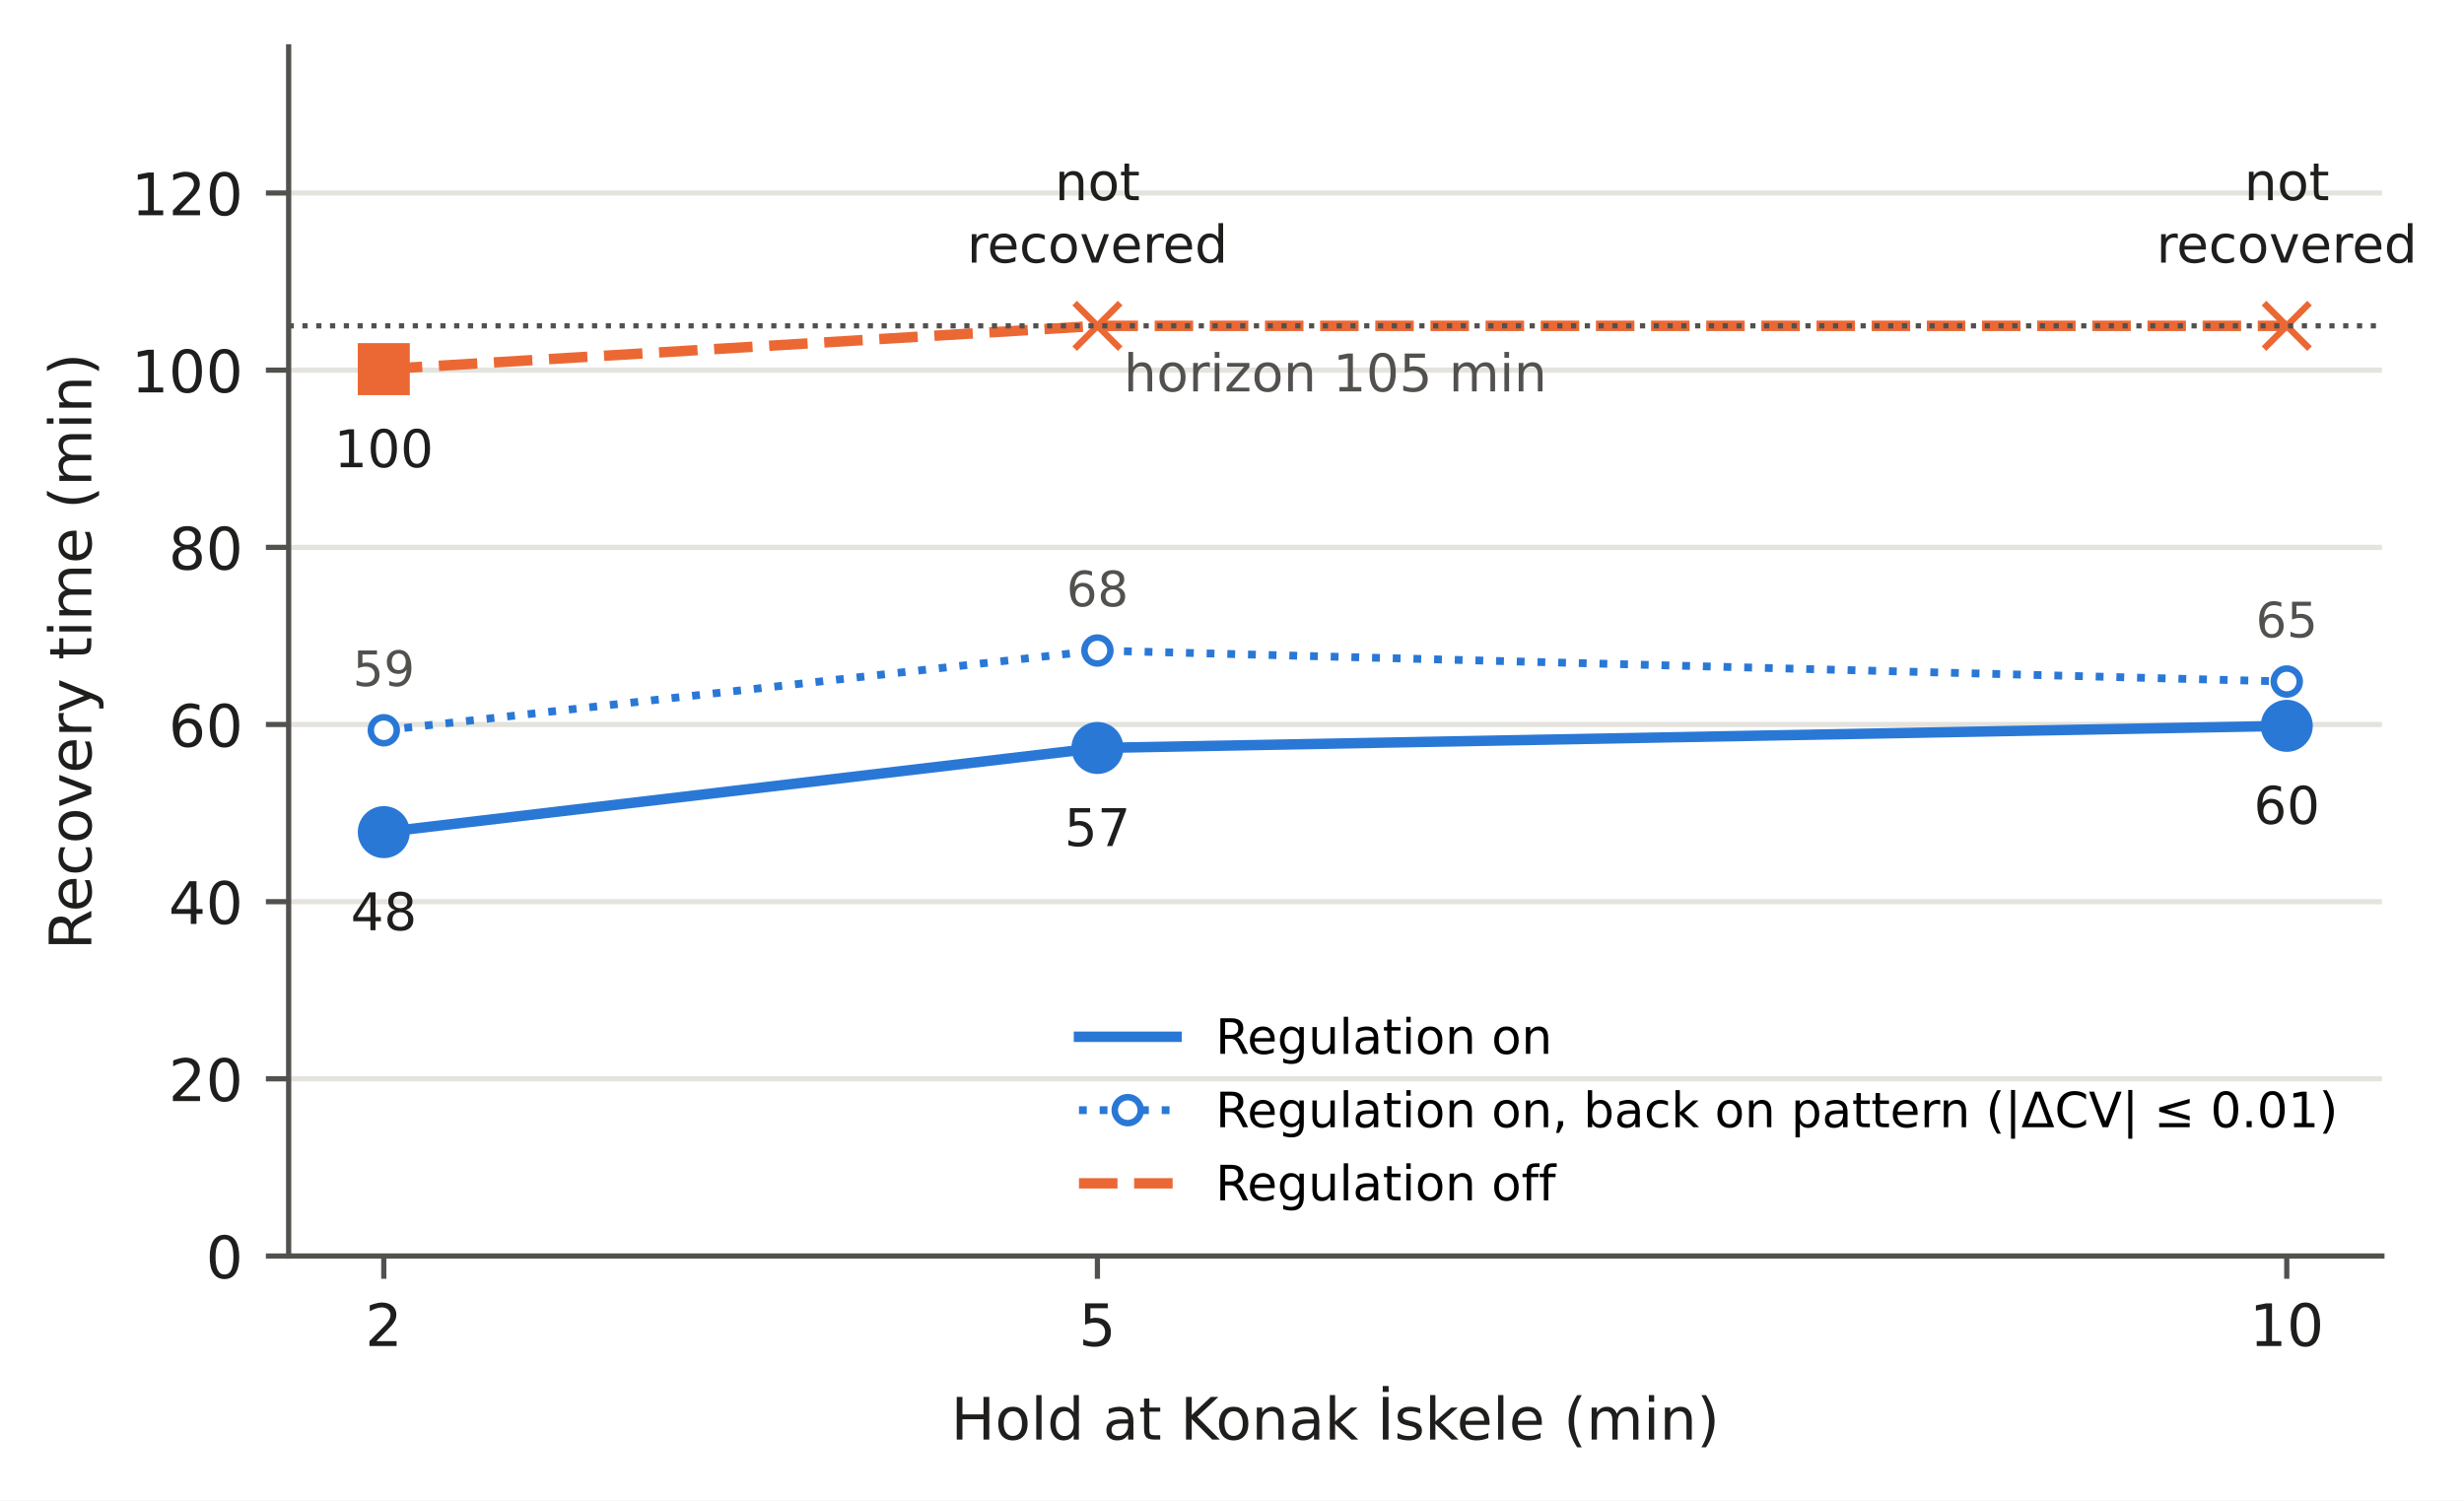
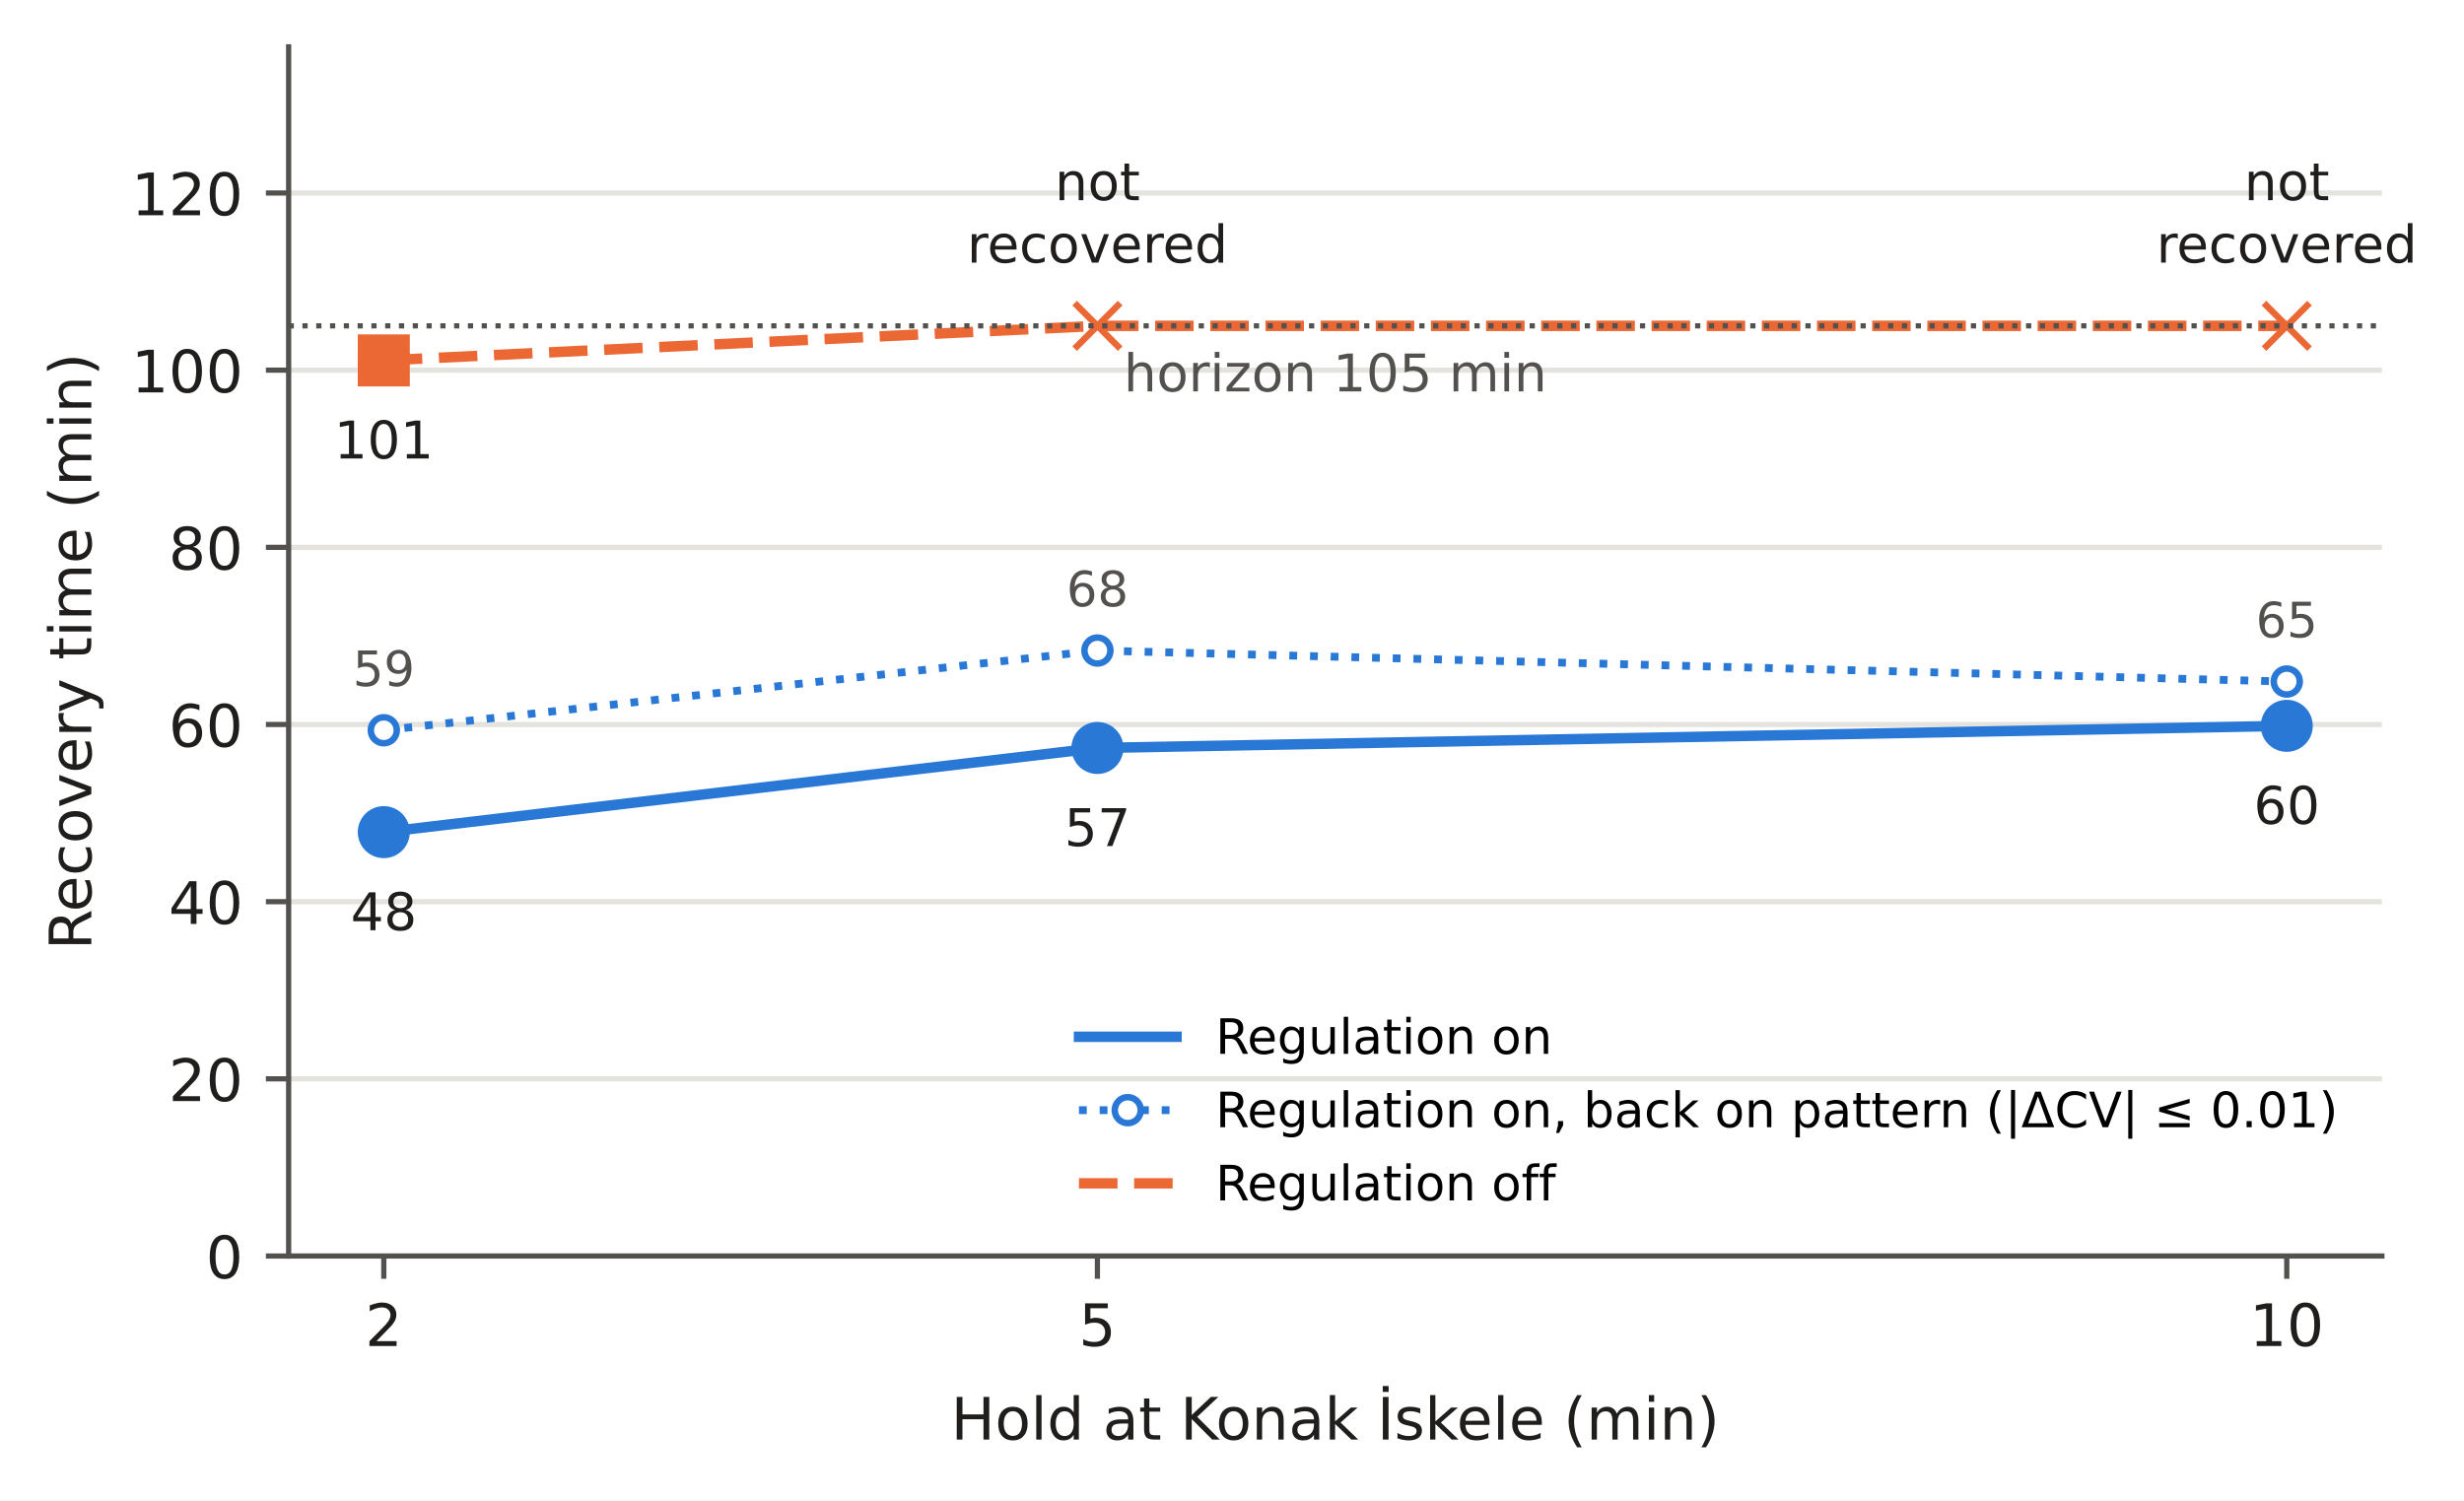
<svg xmlns="http://www.w3.org/2000/svg" xmlns:xlink="http://www.w3.org/1999/xlink" width="378.835pt" height="230.707pt" viewBox="0 0 378.835 230.707" version="1.1">
  <defs>
    <style type="text/css">*{stroke-linejoin: round; stroke-linecap: butt}</style>
  </defs>
  <g id="figure_1">
    <g id="patch_1">
      <path d="M 0 230.707  L 378.835 230.707  L 378.835 0  L 0 0  z " style="fill: #ffffff" />
    </g>
    <g id="axes_1">
      <g id="patch_2">
        <path d="M 44.379 193.118  L 366.214 193.118  L 366.214 7.2  L 44.379 7.2  z " style="fill: #ffffff" />
      </g>
      <g id="matplotlib.axis_1">
        <g id="xtick_1">
          <g id="line2d_1">
            <defs>
-               <path id="m050737b231" d="M 0 0  L 0 3.5  " style="stroke: #52514e; stroke-width: 0.8" />
+               <path id="m2d93de56ef" d="M 0 0  L 0 3.5  " style="stroke: #52514e; stroke-width: 0.8" />
            </defs>
            <g>
-               <use xlink:href="#m050737b231" x="59.008" y="193.118" style="fill: #52514e; stroke: #52514e; stroke-width: 0.8" />
+               <use xlink:href="#m2d93de56ef" x="59.008" y="193.118" style="fill: #52514e; stroke: #52514e; stroke-width: 0.8" />
            </g>
          </g>
          <g id="text_1">
            <text style="font-size: 9px; font-family: 'DejaVu Sans'; text-anchor: middle; fill: #1f1e1c" x="59.008" y="206.956" transform="rotate(-0 59.00828 206.9558)">2</text>
          </g>
        </g>
        <g id="xtick_2">
          <g id="line2d_2">
            <g>
-               <use xlink:href="#m050737b231" x="168.725" y="193.118" style="fill: #52514e; stroke: #52514e; stroke-width: 0.8" />
+               <use xlink:href="#m2d93de56ef" x="168.725" y="193.118" style="fill: #52514e; stroke: #52514e; stroke-width: 0.8" />
            </g>
          </g>
          <g id="text_2">
            <text style="font-size: 9px; font-family: 'DejaVu Sans'; text-anchor: middle; fill: #1f1e1c" x="168.725" y="206.956" transform="rotate(-0 168.7245 206.9558)">5</text>
          </g>
        </g>
        <g id="xtick_3">
          <g id="line2d_3">
            <g>
-               <use xlink:href="#m050737b231" x="351.585" y="193.118" style="fill: #52514e; stroke: #52514e; stroke-width: 0.8" />
+               <use xlink:href="#m2d93de56ef" x="351.585" y="193.118" style="fill: #52514e; stroke: #52514e; stroke-width: 0.8" />
            </g>
          </g>
          <g id="text_3">
            <text style="font-size: 9px; font-family: 'DejaVu Sans'; text-anchor: middle; fill: #1f1e1c" x="351.585" y="206.956" transform="rotate(-0 351.5849 206.9558)">10</text>
          </g>
        </g>
        <g id="text_4">
          <text style="font-size: 9px; font-family: 'DejaVu Sans'; text-anchor: middle; fill: #1f1e1c" x="205.297" y="221.344" transform="rotate(-0 205.2966 221.3445)">Hold at Konak İskele (min)</text>
        </g>
      </g>
      <g id="matplotlib.axis_2">
        <g id="ytick_1">
          <g id="line2d_4">
-             <path d="M 44.379 193.118  L 366.214 193.118  " clip-path="url(#p21efaefbfd)" style="fill: none; stroke: #e4e3dd; stroke-width: 0.8; stroke-linecap: square" />
+             <path d="M 44.379 193.118  L 366.214 193.118  " clip-path="url(#p2fdf51e346)" style="fill: none; stroke: #e4e3dd; stroke-width: 0.8; stroke-linecap: square" />
          </g>
          <g id="line2d_5">
            <defs>
-               <path id="m67e4591128" d="M 0 0  L -3.5 0  " style="stroke: #52514e; stroke-width: 0.8" />
+               <path id="mc5111c4ea6" d="M 0 0  L -3.5 0  " style="stroke: #52514e; stroke-width: 0.8" />
            </defs>
            <g>
-               <use xlink:href="#m67e4591128" x="44.379" y="193.118" style="fill: #52514e; stroke: #52514e; stroke-width: 0.8" />
+               <use xlink:href="#mc5111c4ea6" x="44.379" y="193.118" style="fill: #52514e; stroke: #52514e; stroke-width: 0.8" />
            </g>
          </g>
          <g id="text_5">
            <text style="font-size: 9px; font-family: 'DejaVu Sans'; text-anchor: end; fill: #1f1e1c" x="37.379" y="196.537" transform="rotate(-0 37.37945 196.5368)">0</text>
          </g>
        </g>
        <g id="ytick_2">
          <g id="line2d_6">
-             <path d="M 44.379 165.877  L 366.214 165.877  " clip-path="url(#p21efaefbfd)" style="fill: none; stroke: #e4e3dd; stroke-width: 0.8; stroke-linecap: square" />
+             <path d="M 44.379 165.877  L 366.214 165.877  " clip-path="url(#p2fdf51e346)" style="fill: none; stroke: #e4e3dd; stroke-width: 0.8; stroke-linecap: square" />
          </g>
          <g id="line2d_7">
            <g>
-               <use xlink:href="#m67e4591128" x="44.379" y="165.877" style="fill: #52514e; stroke: #52514e; stroke-width: 0.8" />
+               <use xlink:href="#mc5111c4ea6" x="44.379" y="165.877" style="fill: #52514e; stroke: #52514e; stroke-width: 0.8" />
            </g>
          </g>
          <g id="text_6">
            <text style="font-size: 9px; font-family: 'DejaVu Sans'; text-anchor: end; fill: #1f1e1c" x="37.379" y="169.296" transform="rotate(-0 37.37945 169.2961)">20</text>
          </g>
        </g>
        <g id="ytick_3">
          <g id="line2d_8">
-             <path d="M 44.379 138.636  L 366.214 138.636  " clip-path="url(#p21efaefbfd)" style="fill: none; stroke: #e4e3dd; stroke-width: 0.8; stroke-linecap: square" />
+             <path d="M 44.379 138.636  L 366.214 138.636  " clip-path="url(#p2fdf51e346)" style="fill: none; stroke: #e4e3dd; stroke-width: 0.8; stroke-linecap: square" />
          </g>
          <g id="line2d_9">
            <g>
-               <use xlink:href="#m67e4591128" x="44.379" y="138.636" style="fill: #52514e; stroke: #52514e; stroke-width: 0.8" />
+               <use xlink:href="#mc5111c4ea6" x="44.379" y="138.636" style="fill: #52514e; stroke: #52514e; stroke-width: 0.8" />
            </g>
          </g>
          <g id="text_7">
            <text style="font-size: 9px; font-family: 'DejaVu Sans'; text-anchor: end; fill: #1f1e1c" x="37.379" y="142.055" transform="rotate(-0 37.37945 142.0554)">40</text>
          </g>
        </g>
        <g id="ytick_4">
          <g id="line2d_10">
-             <path d="M 44.379 111.396  L 366.214 111.396  " clip-path="url(#p21efaefbfd)" style="fill: none; stroke: #e4e3dd; stroke-width: 0.8; stroke-linecap: square" />
+             <path d="M 44.379 111.396  L 366.214 111.396  " clip-path="url(#p2fdf51e346)" style="fill: none; stroke: #e4e3dd; stroke-width: 0.8; stroke-linecap: square" />
          </g>
          <g id="line2d_11">
            <g>
-               <use xlink:href="#m67e4591128" x="44.379" y="111.396" style="fill: #52514e; stroke: #52514e; stroke-width: 0.8" />
+               <use xlink:href="#mc5111c4ea6" x="44.379" y="111.396" style="fill: #52514e; stroke: #52514e; stroke-width: 0.8" />
            </g>
          </g>
          <g id="text_8">
            <text style="font-size: 9px; font-family: 'DejaVu Sans'; text-anchor: end; fill: #1f1e1c" x="37.379" y="114.815" transform="rotate(-0 37.37945 114.8147)">60</text>
          </g>
        </g>
        <g id="ytick_5">
          <g id="line2d_12">
-             <path d="M 44.379 84.155  L 366.214 84.155  " clip-path="url(#p21efaefbfd)" style="fill: none; stroke: #e4e3dd; stroke-width: 0.8; stroke-linecap: square" />
+             <path d="M 44.379 84.155  L 366.214 84.155  " clip-path="url(#p2fdf51e346)" style="fill: none; stroke: #e4e3dd; stroke-width: 0.8; stroke-linecap: square" />
          </g>
          <g id="line2d_13">
            <g>
-               <use xlink:href="#m67e4591128" x="44.379" y="84.155" style="fill: #52514e; stroke: #52514e; stroke-width: 0.8" />
+               <use xlink:href="#mc5111c4ea6" x="44.379" y="84.155" style="fill: #52514e; stroke: #52514e; stroke-width: 0.8" />
            </g>
          </g>
          <g id="text_9">
            <text style="font-size: 9px; font-family: 'DejaVu Sans'; text-anchor: end; fill: #1f1e1c" x="37.379" y="87.574" transform="rotate(-0 37.37945 87.57397)">80</text>
          </g>
        </g>
        <g id="ytick_6">
          <g id="line2d_14">
-             <path d="M 44.379 56.914  L 366.214 56.914  " clip-path="url(#p21efaefbfd)" style="fill: none; stroke: #e4e3dd; stroke-width: 0.8; stroke-linecap: square" />
+             <path d="M 44.379 56.914  L 366.214 56.914  " clip-path="url(#p2fdf51e346)" style="fill: none; stroke: #e4e3dd; stroke-width: 0.8; stroke-linecap: square" />
          </g>
          <g id="line2d_15">
            <g>
-               <use xlink:href="#m67e4591128" x="44.379" y="56.914" style="fill: #52514e; stroke: #52514e; stroke-width: 0.8" />
+               <use xlink:href="#mc5111c4ea6" x="44.379" y="56.914" style="fill: #52514e; stroke: #52514e; stroke-width: 0.8" />
            </g>
          </g>
          <g id="text_10">
            <text style="font-size: 9px; font-family: 'DejaVu Sans'; text-anchor: end; fill: #1f1e1c" x="37.379" y="60.333" transform="rotate(-0 37.37945 60.33325)">100</text>
          </g>
        </g>
        <g id="ytick_7">
          <g id="line2d_16">
-             <path d="M 44.379 29.674  L 366.214 29.674  " clip-path="url(#p21efaefbfd)" style="fill: none; stroke: #e4e3dd; stroke-width: 0.8; stroke-linecap: square" />
+             <path d="M 44.379 29.674  L 366.214 29.674  " clip-path="url(#p2fdf51e346)" style="fill: none; stroke: #e4e3dd; stroke-width: 0.8; stroke-linecap: square" />
          </g>
          <g id="line2d_17">
            <g>
-               <use xlink:href="#m67e4591128" x="44.379" y="29.674" style="fill: #52514e; stroke: #52514e; stroke-width: 0.8" />
+               <use xlink:href="#mc5111c4ea6" x="44.379" y="29.674" style="fill: #52514e; stroke: #52514e; stroke-width: 0.8" />
            </g>
          </g>
          <g id="text_11">
            <text style="font-size: 9px; font-family: 'DejaVu Sans'; text-anchor: end; fill: #1f1e1c" x="37.379" y="33.093" transform="rotate(-0 37.37945 33.09254)">120</text>
          </g>
        </g>
        <g id="text_12">
          <text style="font-size: 9px; font-family: 'DejaVu Sans'; text-anchor: middle; fill: #1f1e1c" x="14.039" y="100.159" transform="rotate(-90 14.03859 100.1589)">Recovery time (min)</text>
        </g>
      </g>
      <g id="line2d_18">
-         <path d="M 59.008 127.944  L 168.725 115.005  L 351.585 111.6  " clip-path="url(#p21efaefbfd)" style="fill: none; stroke: #2a78d6; stroke-width: 1.6; stroke-linecap: square" />
+         <path d="M 59.008 127.944  L 168.725 115.005  L 351.585 111.6  " clip-path="url(#p2fdf51e346)" style="fill: none; stroke: #2a78d6; stroke-width: 1.6; stroke-linecap: square" />
      </g>
      <g id="line2d_19">
        <defs>
-           <path id="m9866a91260" d="M 0 3.5  C 0.928 3.5 1.819 3.131 2.475 2.475  C 3.131 1.819 3.5 0.928 3.5 0  C 3.5 -0.928 3.131 -1.819 2.475 -2.475  C 1.819 -3.131 0.928 -3.5 0 -3.5  C -0.928 -3.5 -1.819 -3.131 -2.475 -2.475  C -3.131 -1.819 -3.5 -0.928 -3.5 0  C -3.5 0.928 -3.131 1.819 -2.475 2.475  C -1.819 3.131 -0.928 3.5 0 3.5  z " style="stroke: #2a78d6" />
-         </defs>
-         <g clip-path="url(#p21efaefbfd)">
-           <use xlink:href="#m9866a91260" x="59.008" y="127.944" style="fill: #2a78d6; stroke: #2a78d6" />
+           <path id="m82f6a271d7" d="M 0 3.5  C 0.928 3.5 1.819 3.131 2.475 2.475  C 3.131 1.819 3.5 0.928 3.5 0  C 3.5 -0.928 3.131 -1.819 2.475 -2.475  C 1.819 -3.131 0.928 -3.5 0 -3.5  C -0.928 -3.5 -1.819 -3.131 -2.475 -2.475  C -3.131 -1.819 -3.5 -0.928 -3.5 0  C -3.5 0.928 -3.131 1.819 -2.475 2.475  C -1.819 3.131 -0.928 3.5 0 3.5  z " style="stroke: #2a78d6" />
+         </defs>
+         <g clip-path="url(#p2fdf51e346)">
+           <use xlink:href="#m82f6a271d7" x="59.008" y="127.944" style="fill: #2a78d6; stroke: #2a78d6" />
        </g>
      </g>
      <g id="line2d_20">
-         <g clip-path="url(#p21efaefbfd)">
-           <use xlink:href="#m9866a91260" x="168.725" y="115.005" style="fill: #2a78d6; stroke: #2a78d6" />
+         <g clip-path="url(#p2fdf51e346)">
+           <use xlink:href="#m82f6a271d7" x="168.725" y="115.005" style="fill: #2a78d6; stroke: #2a78d6" />
        </g>
      </g>
      <g id="line2d_21">
-         <g clip-path="url(#p21efaefbfd)">
-           <use xlink:href="#m9866a91260" x="351.585" y="111.6" style="fill: #2a78d6; stroke: #2a78d6" />
+         <g clip-path="url(#p2fdf51e346)">
+           <use xlink:href="#m82f6a271d7" x="351.585" y="111.6" style="fill: #2a78d6; stroke: #2a78d6" />
        </g>
      </g>
      <g id="line2d_22">
-         <path d="M 59.008 112.281  L 168.725 100.023  L 351.585 104.79  " clip-path="url(#p21efaefbfd)" style="fill: none; stroke-dasharray: 1.2,1.98; stroke-dashoffset: 0; stroke: #2a78d6; stroke-width: 1.2" />
-         <defs>
-           <path id="m92a2546e1d" d="M 0 2  C 0.53 2 1.039 1.789 1.414 1.414  C 1.789 1.039 2 0.53 2 0  C 2 -0.53 1.789 -1.039 1.414 -1.414  C 1.039 -1.789 0.53 -2 0 -2  C -0.53 -2 -1.039 -1.789 -1.414 -1.414  C -1.789 -1.039 -2 -0.53 -2 0  C -2 0.53 -1.789 1.039 -1.414 1.414  C -1.039 1.789 -0.53 2 0 2  z " style="stroke: #2a78d6" />
-         </defs>
-         <g clip-path="url(#p21efaefbfd)">
-           <use xlink:href="#m92a2546e1d" x="59.008" y="112.281" style="fill: #ffffff; stroke: #2a78d6" />
-           <use xlink:href="#m92a2546e1d" x="168.725" y="100.023" style="fill: #ffffff; stroke: #2a78d6" />
-           <use xlink:href="#m92a2546e1d" x="351.585" y="104.79" style="fill: #ffffff; stroke: #2a78d6" />
+         <path d="M 59.008 112.281  L 168.725 100.023  L 351.585 104.79  " clip-path="url(#p2fdf51e346)" style="fill: none; stroke-dasharray: 1.2,1.98; stroke-dashoffset: 0; stroke: #2a78d6; stroke-width: 1.2" />
+         <defs>
+           <path id="mf1885049aa" d="M 0 2  C 0.53 2 1.039 1.789 1.414 1.414  C 1.789 1.039 2 0.53 2 0  C 2 -0.53 1.789 -1.039 1.414 -1.414  C 1.039 -1.789 0.53 -2 0 -2  C -0.53 -2 -1.039 -1.789 -1.414 -1.414  C -1.789 -1.039 -2 -0.53 -2 0  C -2 0.53 -1.789 1.039 -1.414 1.414  C -1.039 1.789 -0.53 2 0 2  z " style="stroke: #2a78d6" />
+         </defs>
+         <g clip-path="url(#p2fdf51e346)">
+           <use xlink:href="#mf1885049aa" x="59.008" y="112.281" style="fill: #ffffff; stroke: #2a78d6" />
+           <use xlink:href="#mf1885049aa" x="168.725" y="100.023" style="fill: #ffffff; stroke: #2a78d6" />
+           <use xlink:href="#mf1885049aa" x="351.585" y="104.79" style="fill: #ffffff; stroke: #2a78d6" />
        </g>
      </g>
      <g id="line2d_23">
-         <path d="M 59.008 56.755  L 168.725 50.104  L 351.585 50.104  " clip-path="url(#p21efaefbfd)" style="fill: none; stroke-dasharray: 5.92,2.56; stroke-dashoffset: 0; stroke: #eb6834; stroke-width: 1.6" />
+         <path d="M 59.008 55.416  L 168.725 50.104  L 351.585 50.104  " clip-path="url(#p2fdf51e346)" style="fill: none; stroke-dasharray: 5.92,2.56; stroke-dashoffset: 0; stroke: #eb6834; stroke-width: 1.6" />
      </g>
      <g id="line2d_24">
        <defs>
-           <path id="m234127ea42" d="M -3.5 3.5  L 3.5 3.5  L 3.5 -3.5  L -3.5 -3.5  z " style="stroke: #eb6834; stroke-linejoin: miter" />
-         </defs>
-         <g clip-path="url(#p21efaefbfd)">
-           <use xlink:href="#m234127ea42" x="59.008" y="56.755" style="fill: #eb6834; stroke: #eb6834; stroke-linejoin: miter" />
+           <path id="m1170442122" d="M -3.5 3.5  L 3.5 3.5  L 3.5 -3.5  L -3.5 -3.5  z " style="stroke: #eb6834; stroke-linejoin: miter" />
+         </defs>
+         <g clip-path="url(#p2fdf51e346)">
+           <use xlink:href="#m1170442122" x="59.008" y="55.416" style="fill: #eb6834; stroke: #eb6834; stroke-linejoin: miter" />
        </g>
      </g>
      <g id="line2d_25">
        <defs>
-           <path id="m3b1ff0cb43" d="M -3.5 3.5  L 3.5 -3.5  M -3.5 -3.5  L 3.5 3.5  " style="stroke: #eb6834" />
-         </defs>
-         <g clip-path="url(#p21efaefbfd)">
-           <use xlink:href="#m3b1ff0cb43" x="168.725" y="50.104" style="fill-opacity: 0; stroke: #eb6834" />
+           <path id="md3556e9837" d="M -3.5 3.5  L 3.5 -3.5  M -3.5 -3.5  L 3.5 3.5  " style="stroke: #eb6834" />
+         </defs>
+         <g clip-path="url(#p2fdf51e346)">
+           <use xlink:href="#md3556e9837" x="168.725" y="50.104" style="fill-opacity: 0; stroke: #eb6834" />
        </g>
      </g>
      <g id="line2d_26">
-         <g clip-path="url(#p21efaefbfd)">
-           <use xlink:href="#m3b1ff0cb43" x="351.585" y="50.104" style="fill-opacity: 0; stroke: #eb6834" />
+         <g clip-path="url(#p2fdf51e346)">
+           <use xlink:href="#md3556e9837" x="351.585" y="50.104" style="fill-opacity: 0; stroke: #eb6834" />
        </g>
      </g>
      <g id="line2d_27">
-         <path d="M 44.379 50.104  L 366.214 50.104  " clip-path="url(#p21efaefbfd)" style="fill: none; stroke-dasharray: 0.8,1.32; stroke-dashoffset: 0; stroke: #52514e; stroke-width: 0.8" />
+         <path d="M 44.379 50.104  L 366.214 50.104  " clip-path="url(#p2fdf51e346)" style="fill: none; stroke-dasharray: 0.8,1.32; stroke-dashoffset: 0; stroke: #52514e; stroke-width: 0.8" />
      </g>
      <g id="patch_3">
        <path d="M 44.379 193.118  L 44.379 7.2  " style="fill: none; stroke: #52514e; stroke-width: 0.8; stroke-linejoin: miter; stroke-linecap: square" />
      </g>
      <g id="patch_4">
        <path d="M 44.379 193.118  L 366.214 193.118  " style="fill: none; stroke: #52514e; stroke-width: 0.8; stroke-linejoin: miter; stroke-linecap: square" />
      </g>
      <g id="text_13">
        <text style="font-size: 8px; font-family: 'DejaVu Sans'; text-anchor: middle; fill: #1f1e1c" x="59.008" y="143.023" transform="rotate(-0 59.00828 143.0226)">48</text>
      </g>
      <g id="text_14">
        <text style="font-size: 8px; font-family: 'DejaVu Sans'; text-anchor: middle; fill: #1f1e1c" x="168.725" y="130.083" transform="rotate(-0 168.7245 130.0833)">57</text>
      </g>
      <g id="text_15">
        <text style="font-size: 8px; font-family: 'DejaVu Sans'; text-anchor: middle; fill: #1f1e1c" x="351.585" y="126.678" transform="rotate(-0 351.5849 126.6782)">60</text>
      </g>
      <g id="text_16">
        <text style="font-size: 7.5px; font-family: 'DejaVu Sans'; text-anchor: middle; fill: #52514e" x="59.008" y="105.479" transform="rotate(-0 59.00828 105.4793)">59</text>
      </g>
      <g id="text_17">
        <text style="font-size: 7.5px; font-family: 'DejaVu Sans'; text-anchor: middle; fill: #52514e" x="168.725" y="93.221" transform="rotate(-0 168.7245 93.22098)">68</text>
      </g>
      <g id="text_18">
        <text style="font-size: 7.5px; font-family: 'DejaVu Sans'; text-anchor: middle; fill: #52514e" x="351.585" y="97.988" transform="rotate(-0 351.5849 97.98811)">65</text>
      </g>
      <g id="text_19">
-         <text style="font-size: 8px; font-family: 'DejaVu Sans'; text-anchor: middle; fill: #1f1e1c" x="59.008" y="71.834" transform="rotate(-0 59.00828 71.83353)">100</text>
+         <text style="font-size: 8px; font-family: 'DejaVu Sans'; text-anchor: middle; fill: #1f1e1c" x="59.008" y="70.494" transform="rotate(-0 59.00828 70.49419)">101</text>
      </g>
      <g id="text_20">
        <text style="font-size: 8px; font-family: 'DejaVu Sans'; fill: #1f1e1c" transform="translate(162.1739 30.77929)">not</text>
        <text style="font-size: 8px; font-family: 'DejaVu Sans'; fill: #1f1e1c" transform="translate(148.6745 40.38147)">recovered</text>
      </g>
      <g id="text_21">
        <text style="font-size: 8px; font-family: 'DejaVu Sans'; fill: #1f1e1c" transform="translate(345.0343 30.77929)">not</text>
        <text style="font-size: 8px; font-family: 'DejaVu Sans'; fill: #1f1e1c" transform="translate(331.5349 40.38147)">recovered</text>
      </g>
      <g id="text_22">
        <text style="font-size: 8px; font-family: 'DejaVu Sans'; text-anchor: middle; fill: #52514e" x="205.297" y="60.183" transform="rotate(-0 205.2966 60.18288)">horizon 105 min</text>
      </g>
      <g id="legend_1">
        <g id="line2d_28">
          <path d="M 165.891 159.407  L 173.391 159.407  L 180.891 159.407  " style="fill: none; stroke: #2a78d6; stroke-width: 1.6; stroke-linecap: square" />
        </g>
        <g id="text_23">
          <text style="font-size: 7.5px; font-family: 'DejaVu Sans'; text-anchor: start" x="186.891" y="162.032" transform="rotate(-0 186.8911 162.0321)">Regulation on</text>
        </g>
        <g id="line2d_29">
          <path d="M 165.891 170.691  L 173.391 170.691  L 180.891 170.691  " style="fill: none; stroke-dasharray: 1.2,1.98; stroke-dashoffset: 0; stroke: #2a78d6; stroke-width: 1.2" />
          <g>
-             <use xlink:href="#m92a2546e1d" x="173.391" y="170.691" style="fill: #ffffff; stroke: #2a78d6" />
+             <use xlink:href="#mf1885049aa" x="173.391" y="170.691" style="fill: #ffffff; stroke: #2a78d6" />
          </g>
        </g>
        <g id="text_24">
          <text style="font-size: 7.5px; font-family: 'DejaVu Sans'; text-anchor: start" x="186.891" y="173.316" transform="rotate(-0 186.8911 173.3155)">Regulation on, back on pattern (|ΔCV| ≤ 0.01)</text>
        </g>
        <g id="line2d_30">
          <path d="M 165.891 181.941  L 173.391 181.941  L 180.891 181.941  " style="fill: none; stroke-dasharray: 5.92,2.56; stroke-dashoffset: 0; stroke: #eb6834; stroke-width: 1.6" />
        </g>
        <g id="text_25">
          <text style="font-size: 7.5px; font-family: 'DejaVu Sans'; text-anchor: start" x="186.891" y="184.566" transform="rotate(-0 186.8911 184.5661)">Regulation off</text>
        </g>
      </g>
    </g>
  </g>
  <defs>
-     <clipPath id="p21efaefbfd">
+     <clipPath id="p2fdf51e346">
      <rect x="44.379" y="7.2" width="321.834" height="185.918" />
    </clipPath>
  </defs>
</svg>
